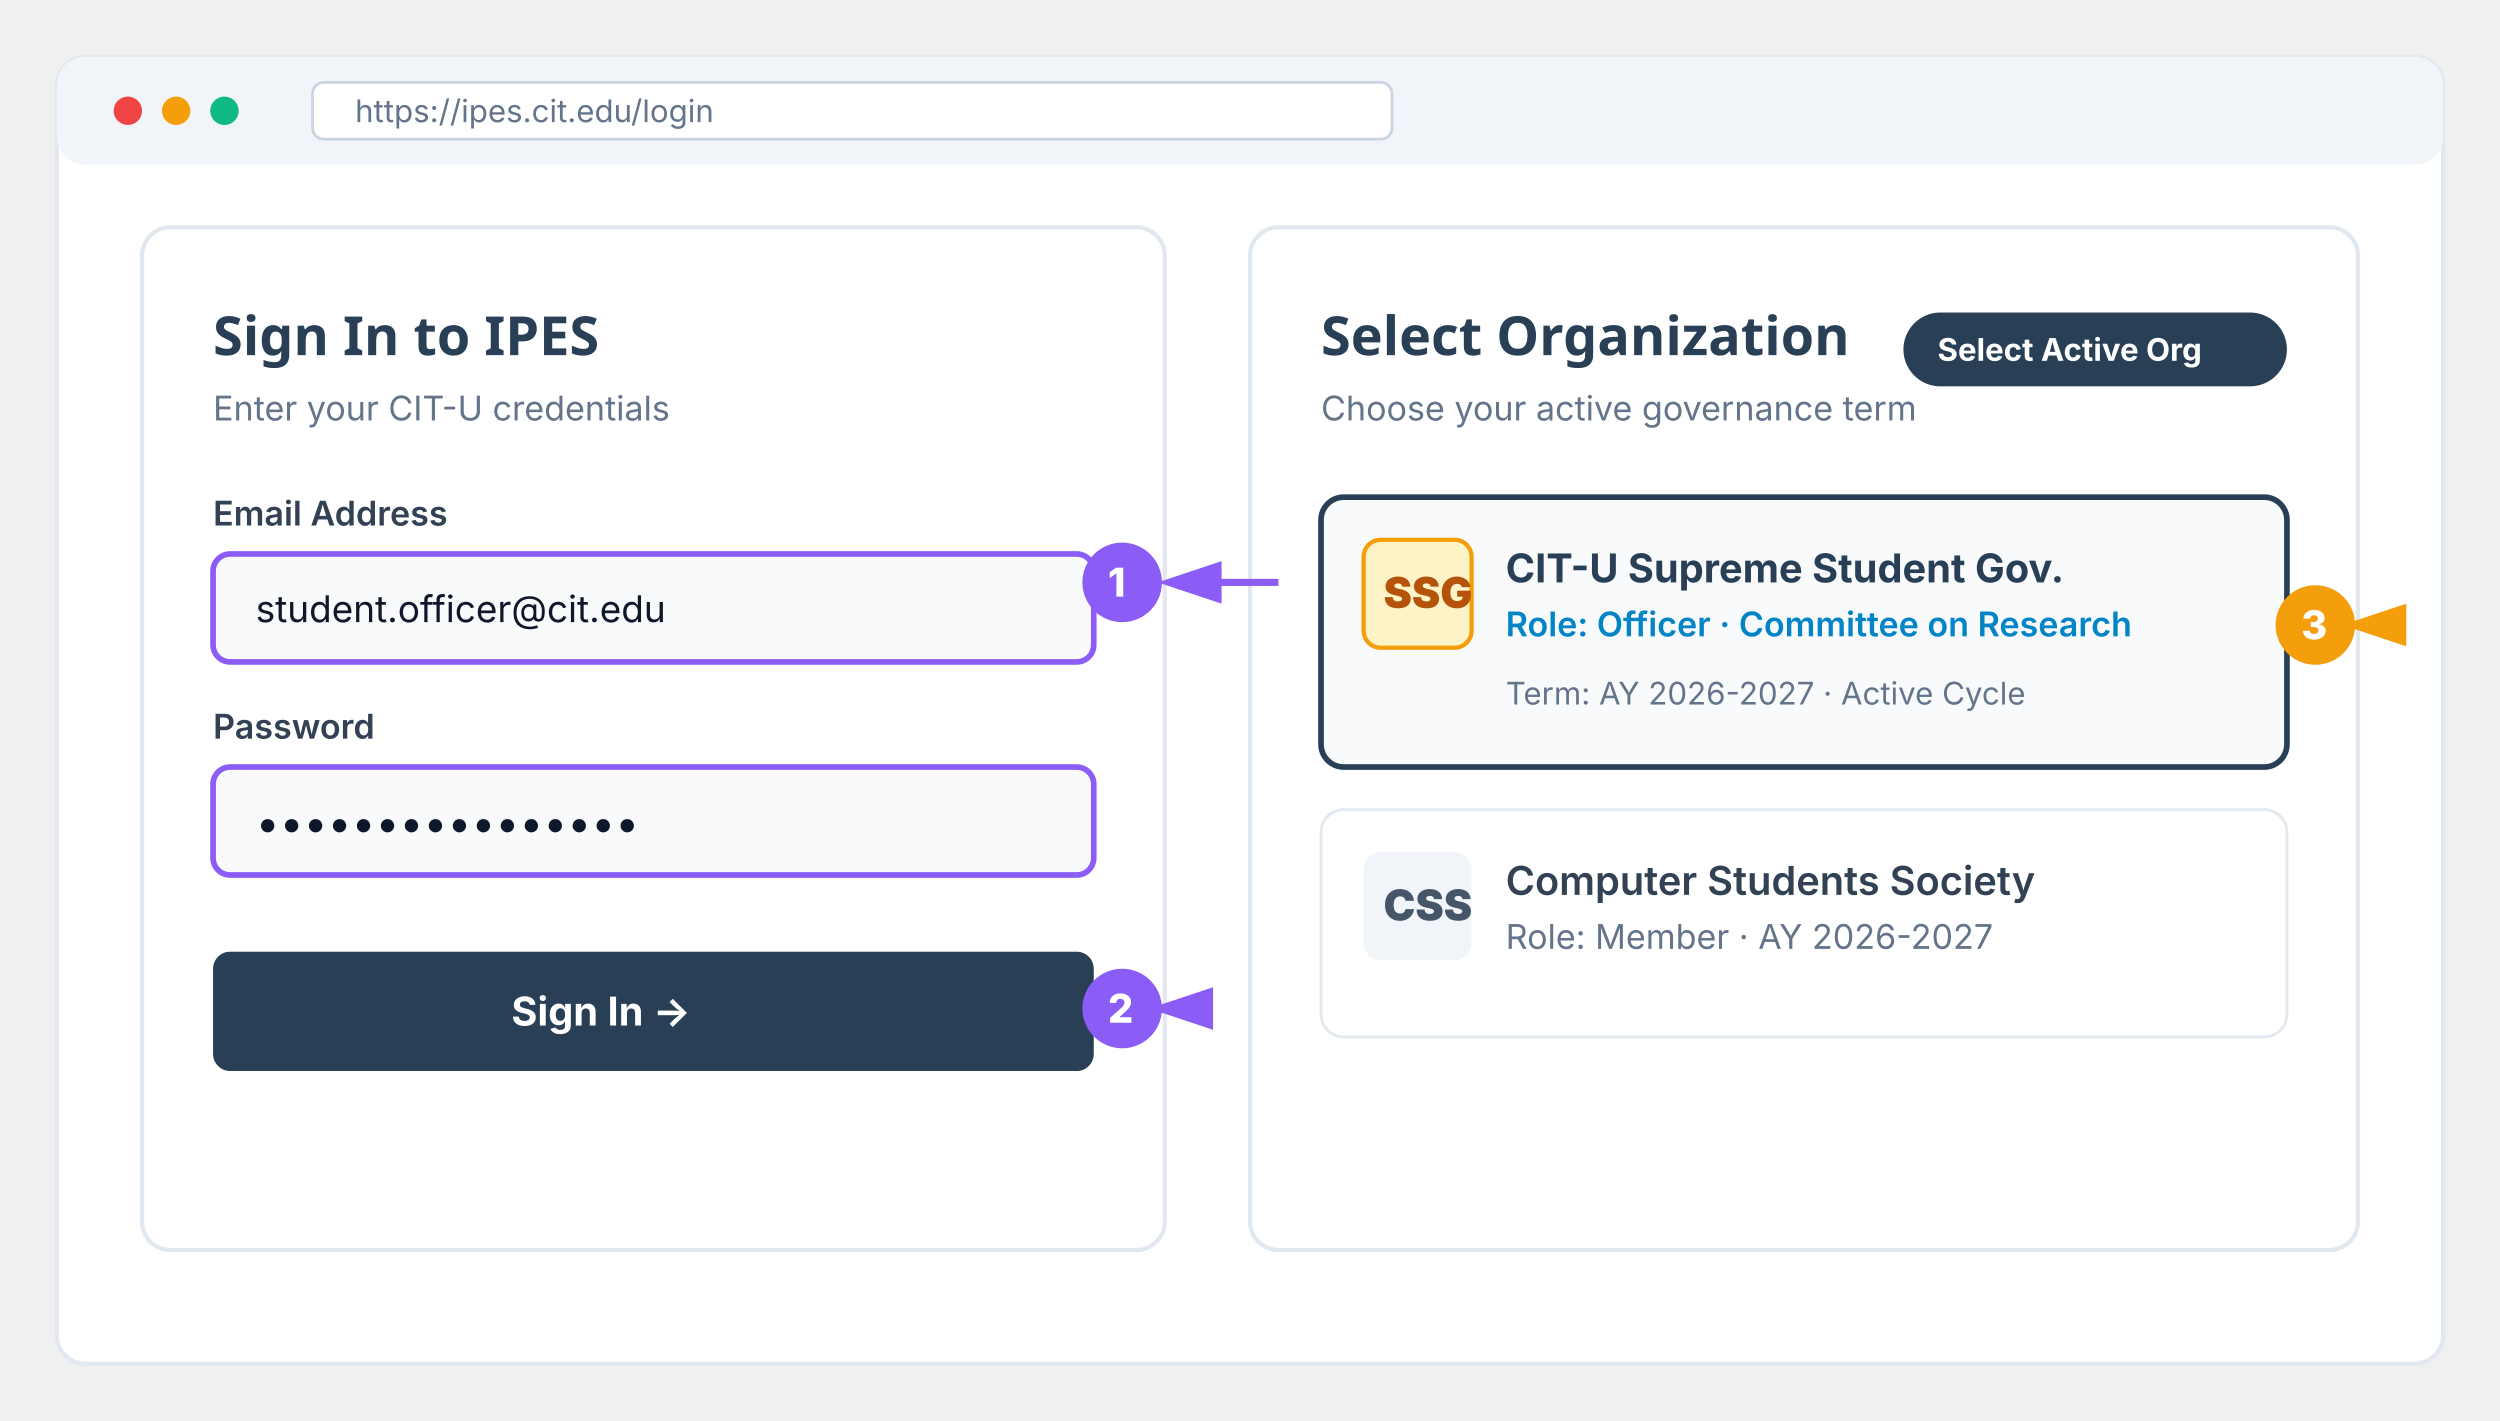
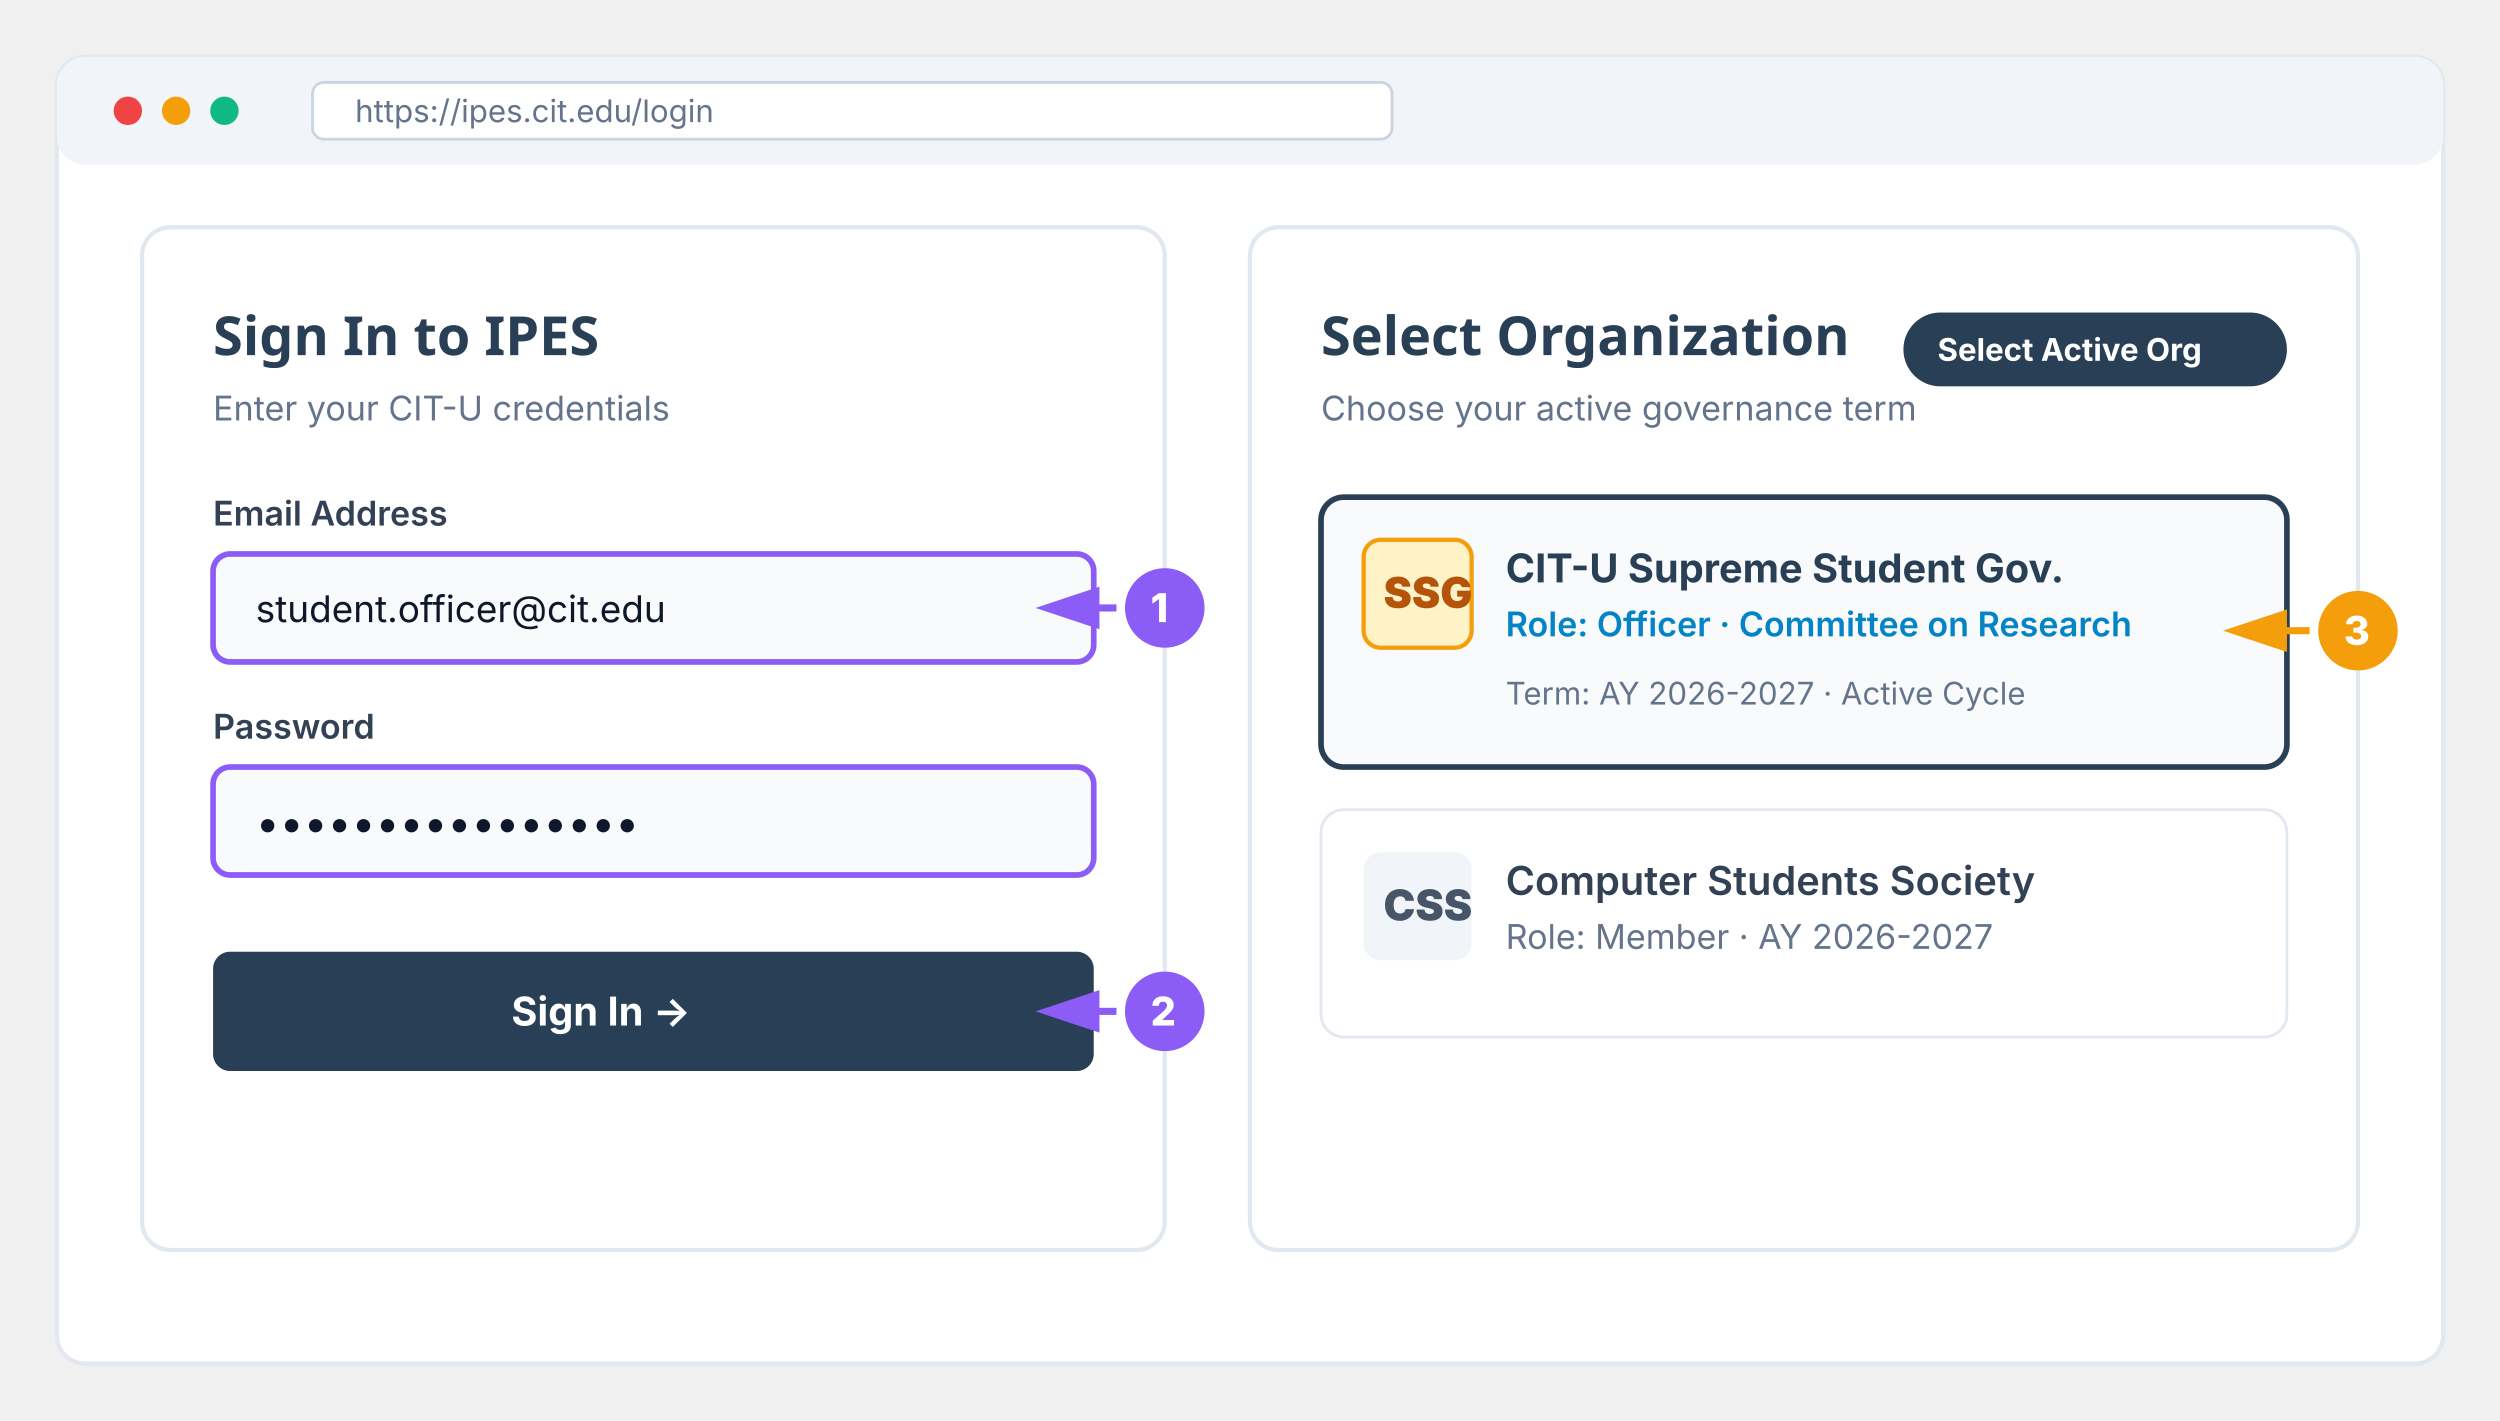
<svg xmlns="http://www.w3.org/2000/svg" viewBox="0 0 880 500" width="880" height="500" style="background:#f8fafc; border-radius:12px; font-family:'Inter',system-ui,sans-serif;">
  <defs>
    <marker id="arrow-violet-lm1" markerWidth="10" markerHeight="10" refX="6" refY="3" orient="auto">
      <path d="M0,0 L0,6 L9,3 z" fill="#8b5cf6" />
    </marker>
    <marker id="arrow-amber-lm1" markerWidth="10" markerHeight="10" refX="6" refY="3" orient="auto">
      <path d="M0,0 L0,6 L9,3 z" fill="#f59e0b" />
    </marker>
    <marker id="arrow-navy-lm1" markerWidth="10" markerHeight="10" refX="6" refY="3" orient="auto">
      <path d="M0,0 L0,6 L9,3 z" fill="#293f55" />
    </marker>
  </defs>
  <rect x="20" y="20" width="840" height="460" rx="10" fill="#ffffff" stroke="#e2e8f0" stroke-width="1.5" />
  <rect x="20" y="20" width="840" height="38" rx="10" fill="#f1f5f9" />
  <circle cx="45" cy="39" r="5" fill="#ef4444" />
  <circle cx="62" cy="39" r="5" fill="#f59e0b" />
  <circle cx="79" cy="39" r="5" fill="#10b981" />
  <rect x="110" y="29" width="380" height="20" rx="4" fill="#ffffff" stroke="#cbd5e1" stroke-width="1" />
  <text x="125" y="43" font-size="11" fill="#64748b">https://ipes.cit.edu/login</text>
  <rect x="50" y="80" width="360" height="360" rx="10" fill="#ffffff" stroke="#e2e8f0" stroke-width="1.5" />
  <text x="75" y="125" font-size="19" font-weight="700" fill="#293f55" font-family="'Montserrat', sans-serif">Sign In to IPES</text>
  <text x="75" y="148" font-size="12" fill="#64748b">Enter your CIT-U credentials</text>
  <text x="75" y="185" font-size="12" font-weight="600" fill="#334155">Email Address</text>
  <rect id="input-email" x="75" y="195" width="310" height="38" rx="6" fill="#f8fafc" stroke="#8b5cf6" stroke-width="2" />
  <text x="90" y="219" font-size="13" fill="#0f172a">student.officer@cit.edu</text>
  <text x="75" y="260" font-size="12" font-weight="600" fill="#334155">Password</text>
  <rect id="input-pwd" x="75" y="270" width="310" height="38" rx="6" fill="#f8fafc" stroke="#8b5cf6" stroke-width="2" />
  <text x="90" y="295" font-size="15" fill="#0f172a">••••••••••••••••</text>
  <rect id="btn-signin" x="75" y="335" width="310" height="42" rx="6" fill="#293f55" />
  <text x="180" y="361" font-size="14" font-weight="700" fill="#ffffff">Sign In →</text>
  <rect x="440" y="80" width="390" height="360" rx="10" fill="#ffffff" stroke="#e2e8f0" stroke-width="1.5" />
  <text x="465" y="125" font-size="19" font-weight="700" fill="#293f55" font-family="'Montserrat', sans-serif">Select Organization</text>
  <text x="465" y="148" font-size="12" fill="#64748b">Choose your active governance term</text>
  <rect id="org-card" x="465" y="175" width="340" height="95" rx="8" fill="#f8fafc" stroke="#293f55" stroke-width="2" />
  <rect x="480" y="190" width="38" height="38" rx="6" fill="#fef3c7" stroke="#f59e0b" stroke-width="1.5" />
  <text x="487" y="214" font-size="15" font-weight="900" fill="#b45309">SSG</text>
  <text x="530" y="205" font-size="14" font-weight="700" fill="#293f55">CIT-U Supreme Student Gov.</text>
  <text x="530" y="224" font-size="12" fill="#0284c7" font-weight="600">Role: Officer · Committee on Research</text>
  <text x="530" y="248" font-size="11" fill="#64748b">Term: AY 2026-2027 · Active Cycle</text>
  <rect x="465" y="285" width="340" height="80" rx="8" fill="#ffffff" stroke="#e2e8f0" stroke-width="1" />
  <rect x="480" y="300" width="38" height="38" rx="6" fill="#f1f5f9" />
  <text x="487" y="324" font-size="15" font-weight="900" fill="#475569">CSS</text>
  <text x="530" y="315" font-size="14" font-weight="600" fill="#334155">Computer Students Society</text>
  <text x="530" y="334" font-size="12" fill="#64748b">Role: Member · AY 2026-2027</text>
-   <circle cx="395" cy="205" r="14" fill="#8b5cf6" />
-   <text x="390" y="210" font-size="14" font-weight="800" fill="#ffffff">1</text>
-   <path d="M 450 205 L 415 205" fill="none" stroke="#8b5cf6" stroke-width="2.5" marker-end="url(#arrow-violet-lm1)" />
-   <circle cx="395" cy="355" r="14" fill="#8b5cf6" />
-   <text x="390" y="360" font-size="14" font-weight="800" fill="#ffffff">2</text>
-   <path d="M 425 355 L 412 355" fill="none" stroke="#8b5cf6" stroke-width="2.5" marker-end="url(#arrow-violet-lm1)" />
-   <circle cx="815" cy="220" r="14" fill="#f59e0b" />
-   <text x="810" y="225" font-size="14" font-weight="800" fill="#ffffff">3</text>
-   <path d="M 845 220 L 832 220" fill="none" stroke="#f59e0b" stroke-width="2.5" marker-end="url(#arrow-amber-lm1)" />
+   <circle cx="410" cy="214" r="14" fill="#8b5cf6" />
+   <text x="405" y="219" font-size="14" font-weight="800" fill="#ffffff">1</text>
+   <path d="M 393 214 L 372 214" fill="none" stroke="#8b5cf6" stroke-width="2.5" marker-end="url(#arrow-violet-lm1)" />
+   <circle cx="410" cy="356" r="14" fill="#8b5cf6" />
+   <text x="405" y="361" font-size="14" font-weight="800" fill="#ffffff">2</text>
+   <path d="M 393 356 L 372 356" fill="none" stroke="#8b5cf6" stroke-width="2.5" marker-end="url(#arrow-violet-lm1)" />
+   <circle cx="830" cy="222" r="14" fill="#f59e0b" />
+   <text x="825" y="227" font-size="14" font-weight="800" fill="#ffffff">3</text>
+   <path d="M 813 222 L 790 222" fill="none" stroke="#f59e0b" stroke-width="2.5" marker-end="url(#arrow-amber-lm1)" />
  <rect x="670" y="110" width="135" height="26" rx="13" fill="#293f55" />
  <text x="682" y="127" font-size="11" font-weight="700" fill="#ffffff">Select Active Org</text>
</svg>
